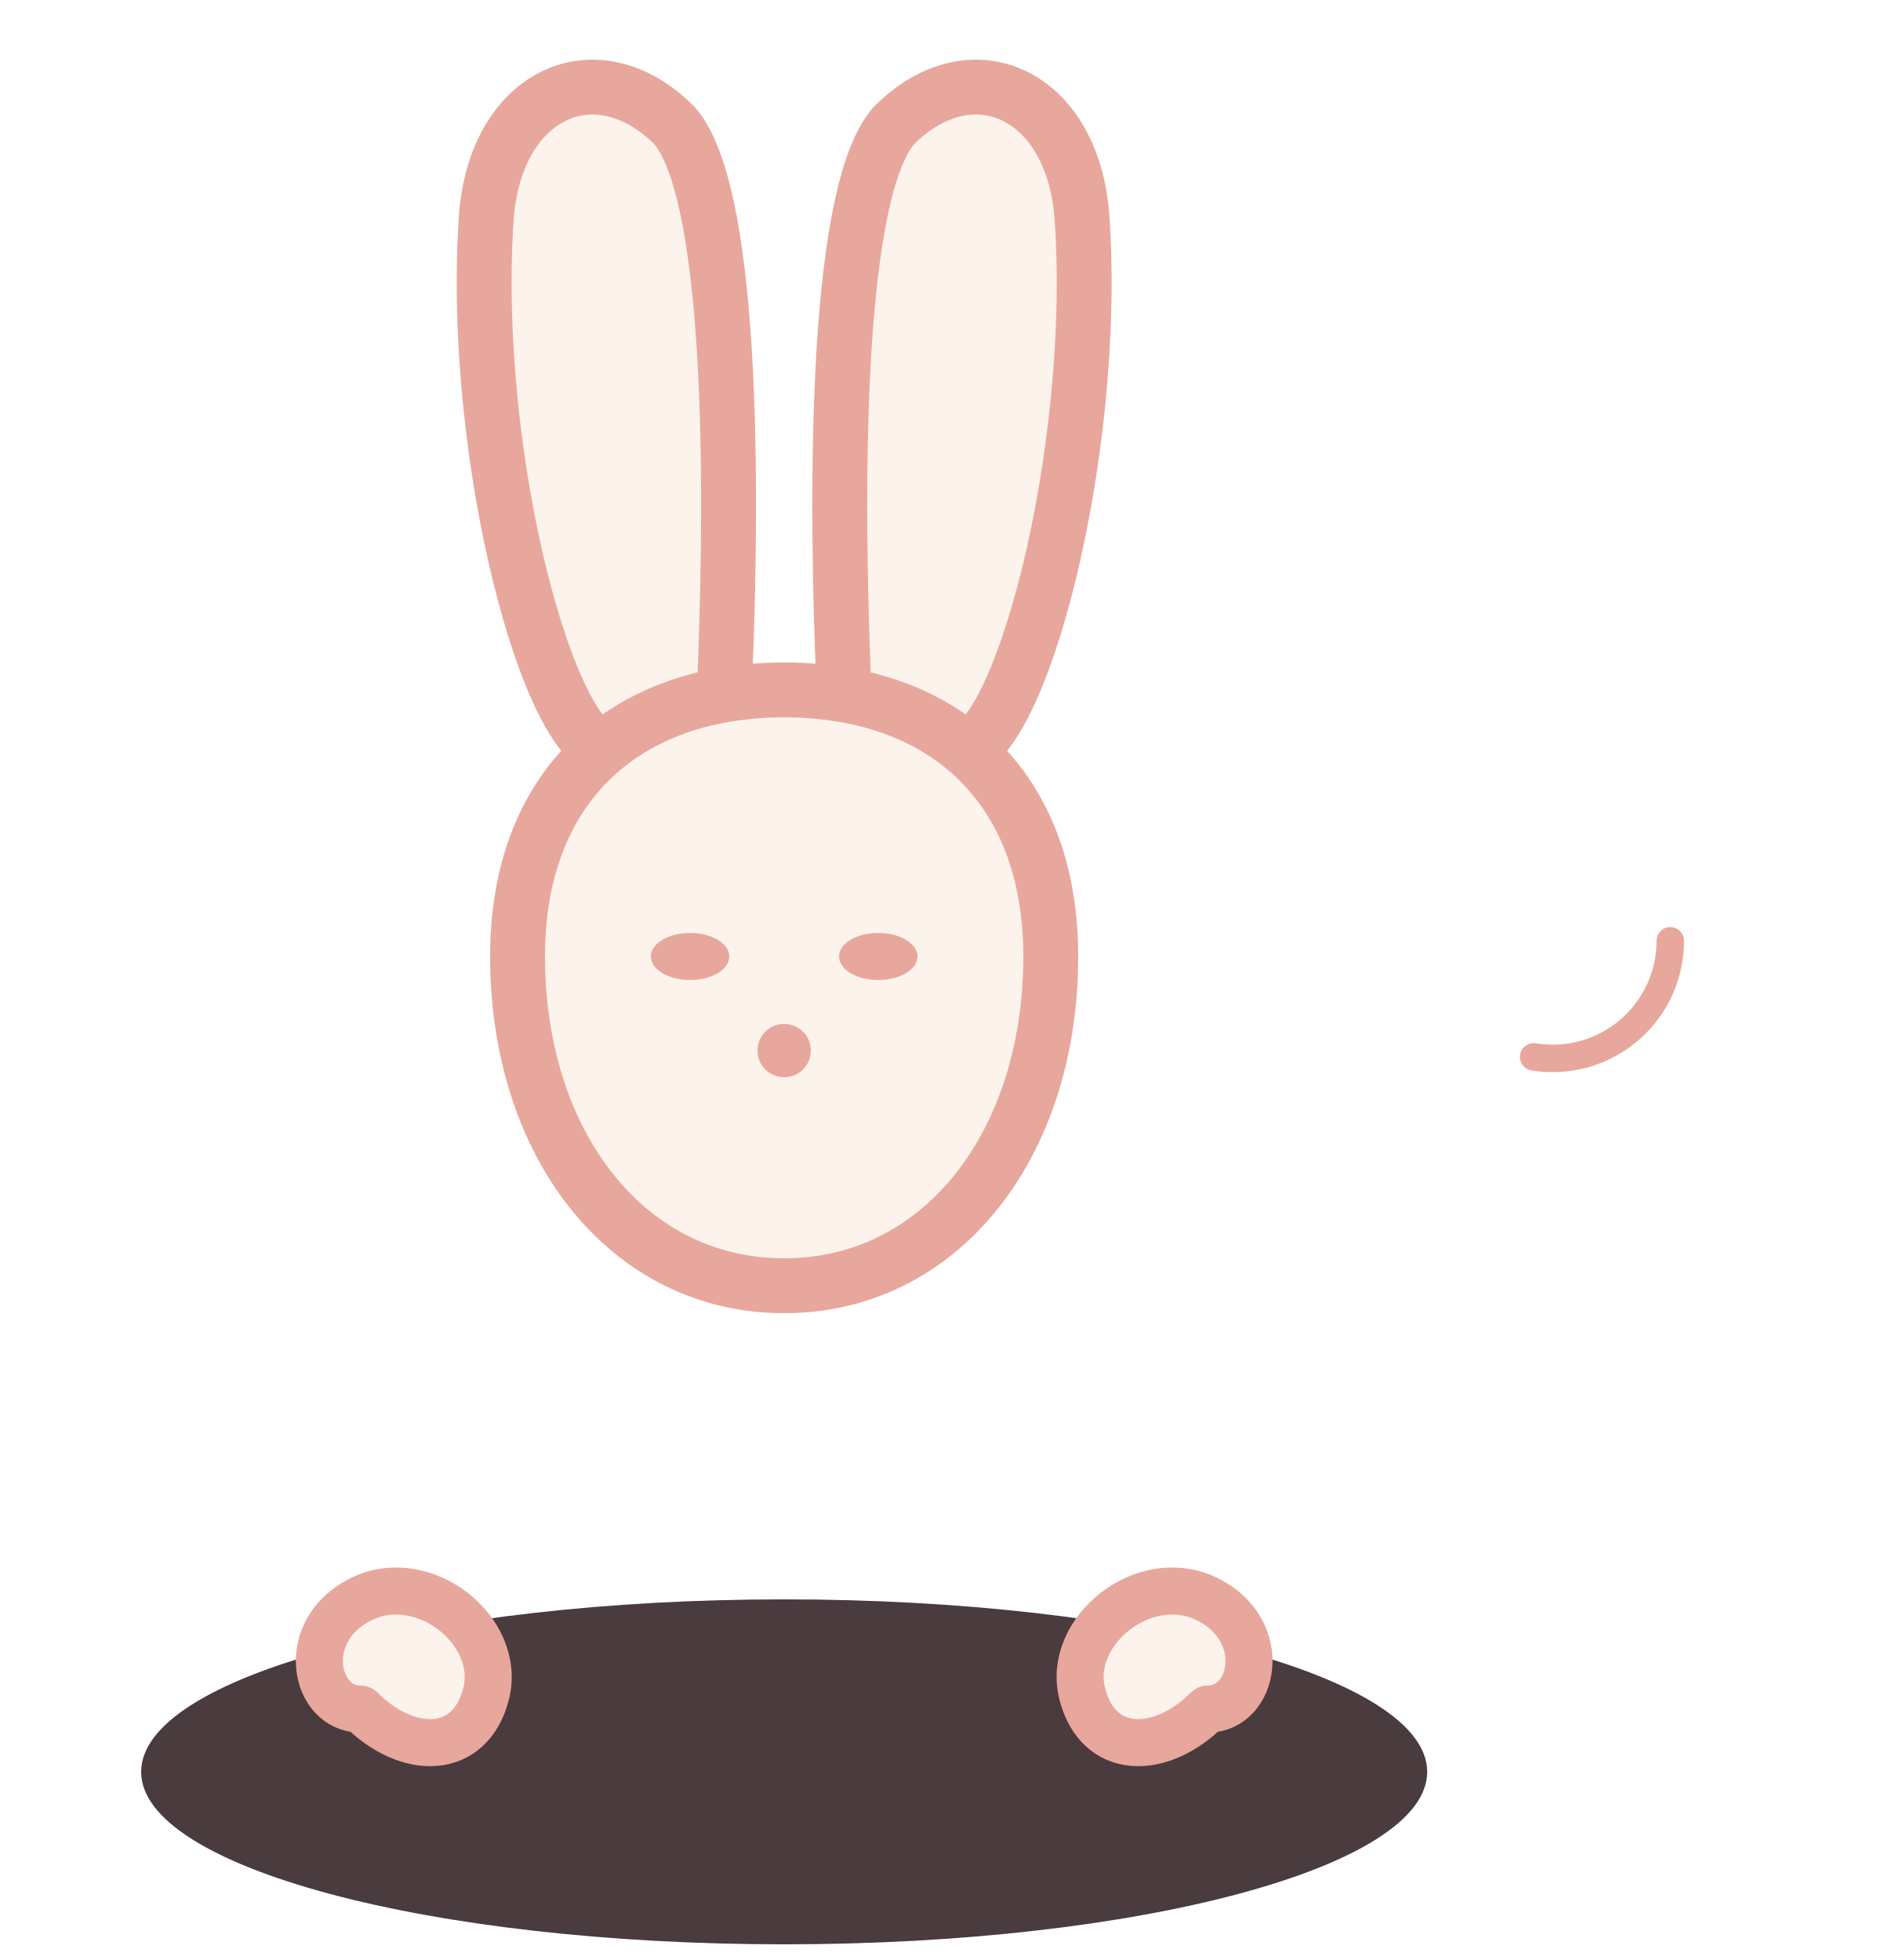
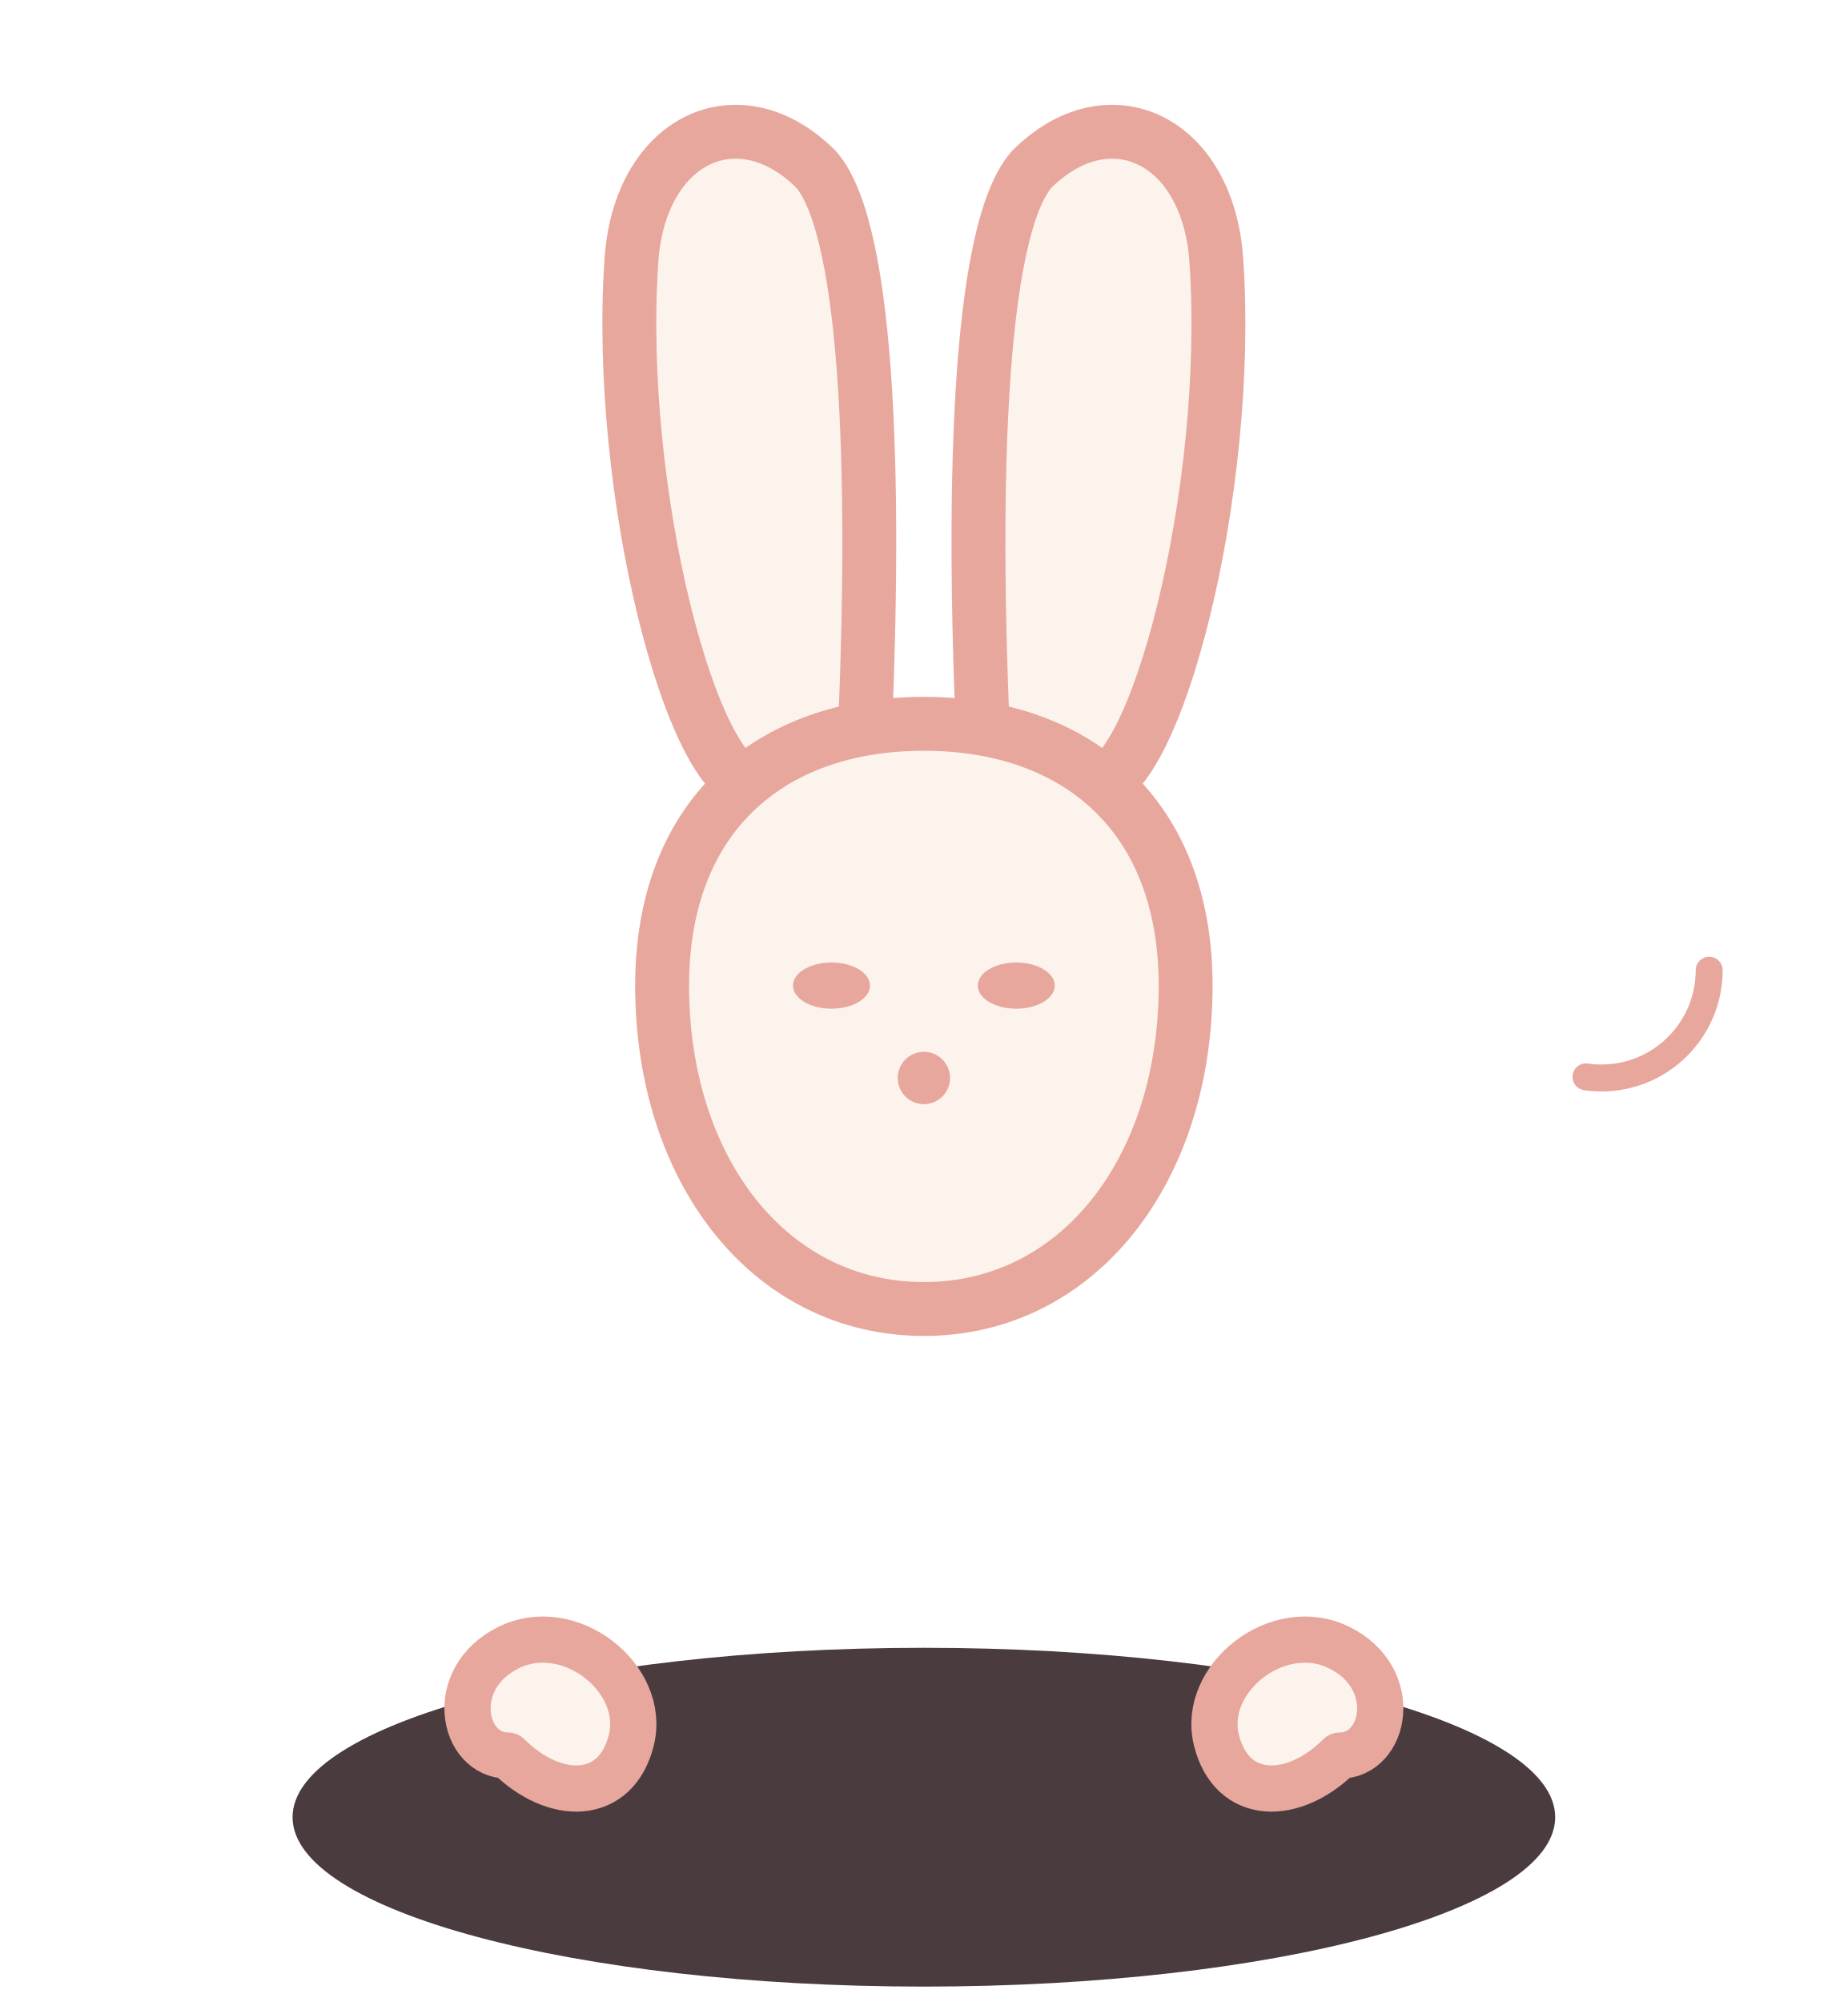
- <svg xmlns="http://www.w3.org/2000/svg" viewBox="0 0 240 250" fill="none" aria-hidden="true">
-   <ellipse cx="100" cy="226" rx="82" ry="22" fill="#4A3B3F" />
-   <path d="M78 96 C70 96 60 58 62 28 C63 12 76 6 86 16 C93 24 94 58 92 96 C90 104 82 104 78 96Z" fill="#FBF3EC" stroke="#E8A79C" stroke-width="7" stroke-linejoin="round" />
-   <path d="M122 96 C130 96 140 58 138 28 C137 12 124 6 114 16 C107 24 106 58 108 96 C110 104 118 104 122 96Z" fill="#FBF3EC" stroke="#E8A79C" stroke-width="7" stroke-linejoin="round" />
-   <path d="M66 122 C66 100 80 88 100 88 C120 88 134 100 134 122 C134 146 120 164 100 164 C80 164 66 146 66 122Z" fill="#FBF3EC" stroke="#E8A79C" stroke-width="7" stroke-linejoin="round" />
-   <ellipse cx="88" cy="122" rx="5" ry="3" fill="#E8A79C" />
-   <ellipse cx="112" cy="122" rx="5" ry="3" fill="#E8A79C" />
-   <circle cx="100" cy="134" r="3.4" fill="#E8A79C" />
-   <path d="M46 218 C40 218 38 208 46 204 C54 200 64 208 62 216 C60 224 52 224 46 218Z" fill="#FBF3EC" stroke="#E8A79C" stroke-width="6" stroke-linejoin="round" />
-   <path d="M154 218 C160 218 162 208 154 204 C146 200 136 208 138 216 C140 224 148 224 154 218Z" fill="#FBF3EC" stroke="#E8A79C" stroke-width="6" stroke-linejoin="round" />
-   <g class="el-spinner" transform="translate(198 120)">
-     <circle cx="0" cy="0" r="15" stroke="#E8A79C" stroke-width="3.5" stroke-linecap="round" stroke-dasharray="26 70" fill="none" />
+ <svg xmlns="http://www.w3.org/2000/svg" viewBox="0 0 240 260" fill="none">
+   <ellipse cx="120" cy="236" rx="82" ry="22" fill="#4A3B3F" />
+   <path d="M98 102 C90 102 80 64 82 34 C83 18 96 12 106 22 C113 30 114 64 112 102 C110 110 102 110 98 102Z" fill="#FBF3EC" stroke="#E8A79C" stroke-width="7" stroke-linejoin="round" />
+   <path d="M142 102 C150 102 160 64 158 34 C157 18 144 12 134 22 C127 30 126 64 128 102 C130 110 138 110 142 102Z" fill="#FBF3EC" stroke="#E8A79C" stroke-width="7" stroke-linejoin="round" />
+   <path d="M86 128 C86 106 100 94 120 94 C140 94 154 106 154 128 C154 152 140 170 120 170 C100 170 86 152 86 128Z" fill="#FBF3EC" stroke="#E8A79C" stroke-width="7" stroke-linejoin="round" />
+   <ellipse cx="108" cy="128" rx="5" ry="3" fill="#E8A79C" />
+   <ellipse cx="132" cy="128" rx="5" ry="3" fill="#E8A79C" />
+   <circle cx="120" cy="140" r="3.4" fill="#E8A79C" />
+   <path d="M66 228 C60 228 58 218 66 214 C74 210 84 218 82 226 C80 234 72 234 66 228Z" fill="#FBF3EC" stroke="#E8A79C" stroke-width="6" stroke-linejoin="round" />
+   <path d="M174 228 C180 228 182 218 174 214 C166 210 156 218 158 226 C160 234 168 234 174 228Z" fill="#FBF3EC" stroke="#E8A79C" stroke-width="6" stroke-linejoin="round" />
+   <g class="el-spinner">
+     <circle cx="208" cy="126" r="14" stroke="#E8A79C" stroke-width="3.5" stroke-linecap="round" stroke-dasharray="24 64" fill="none" />
  </g>
</svg>
